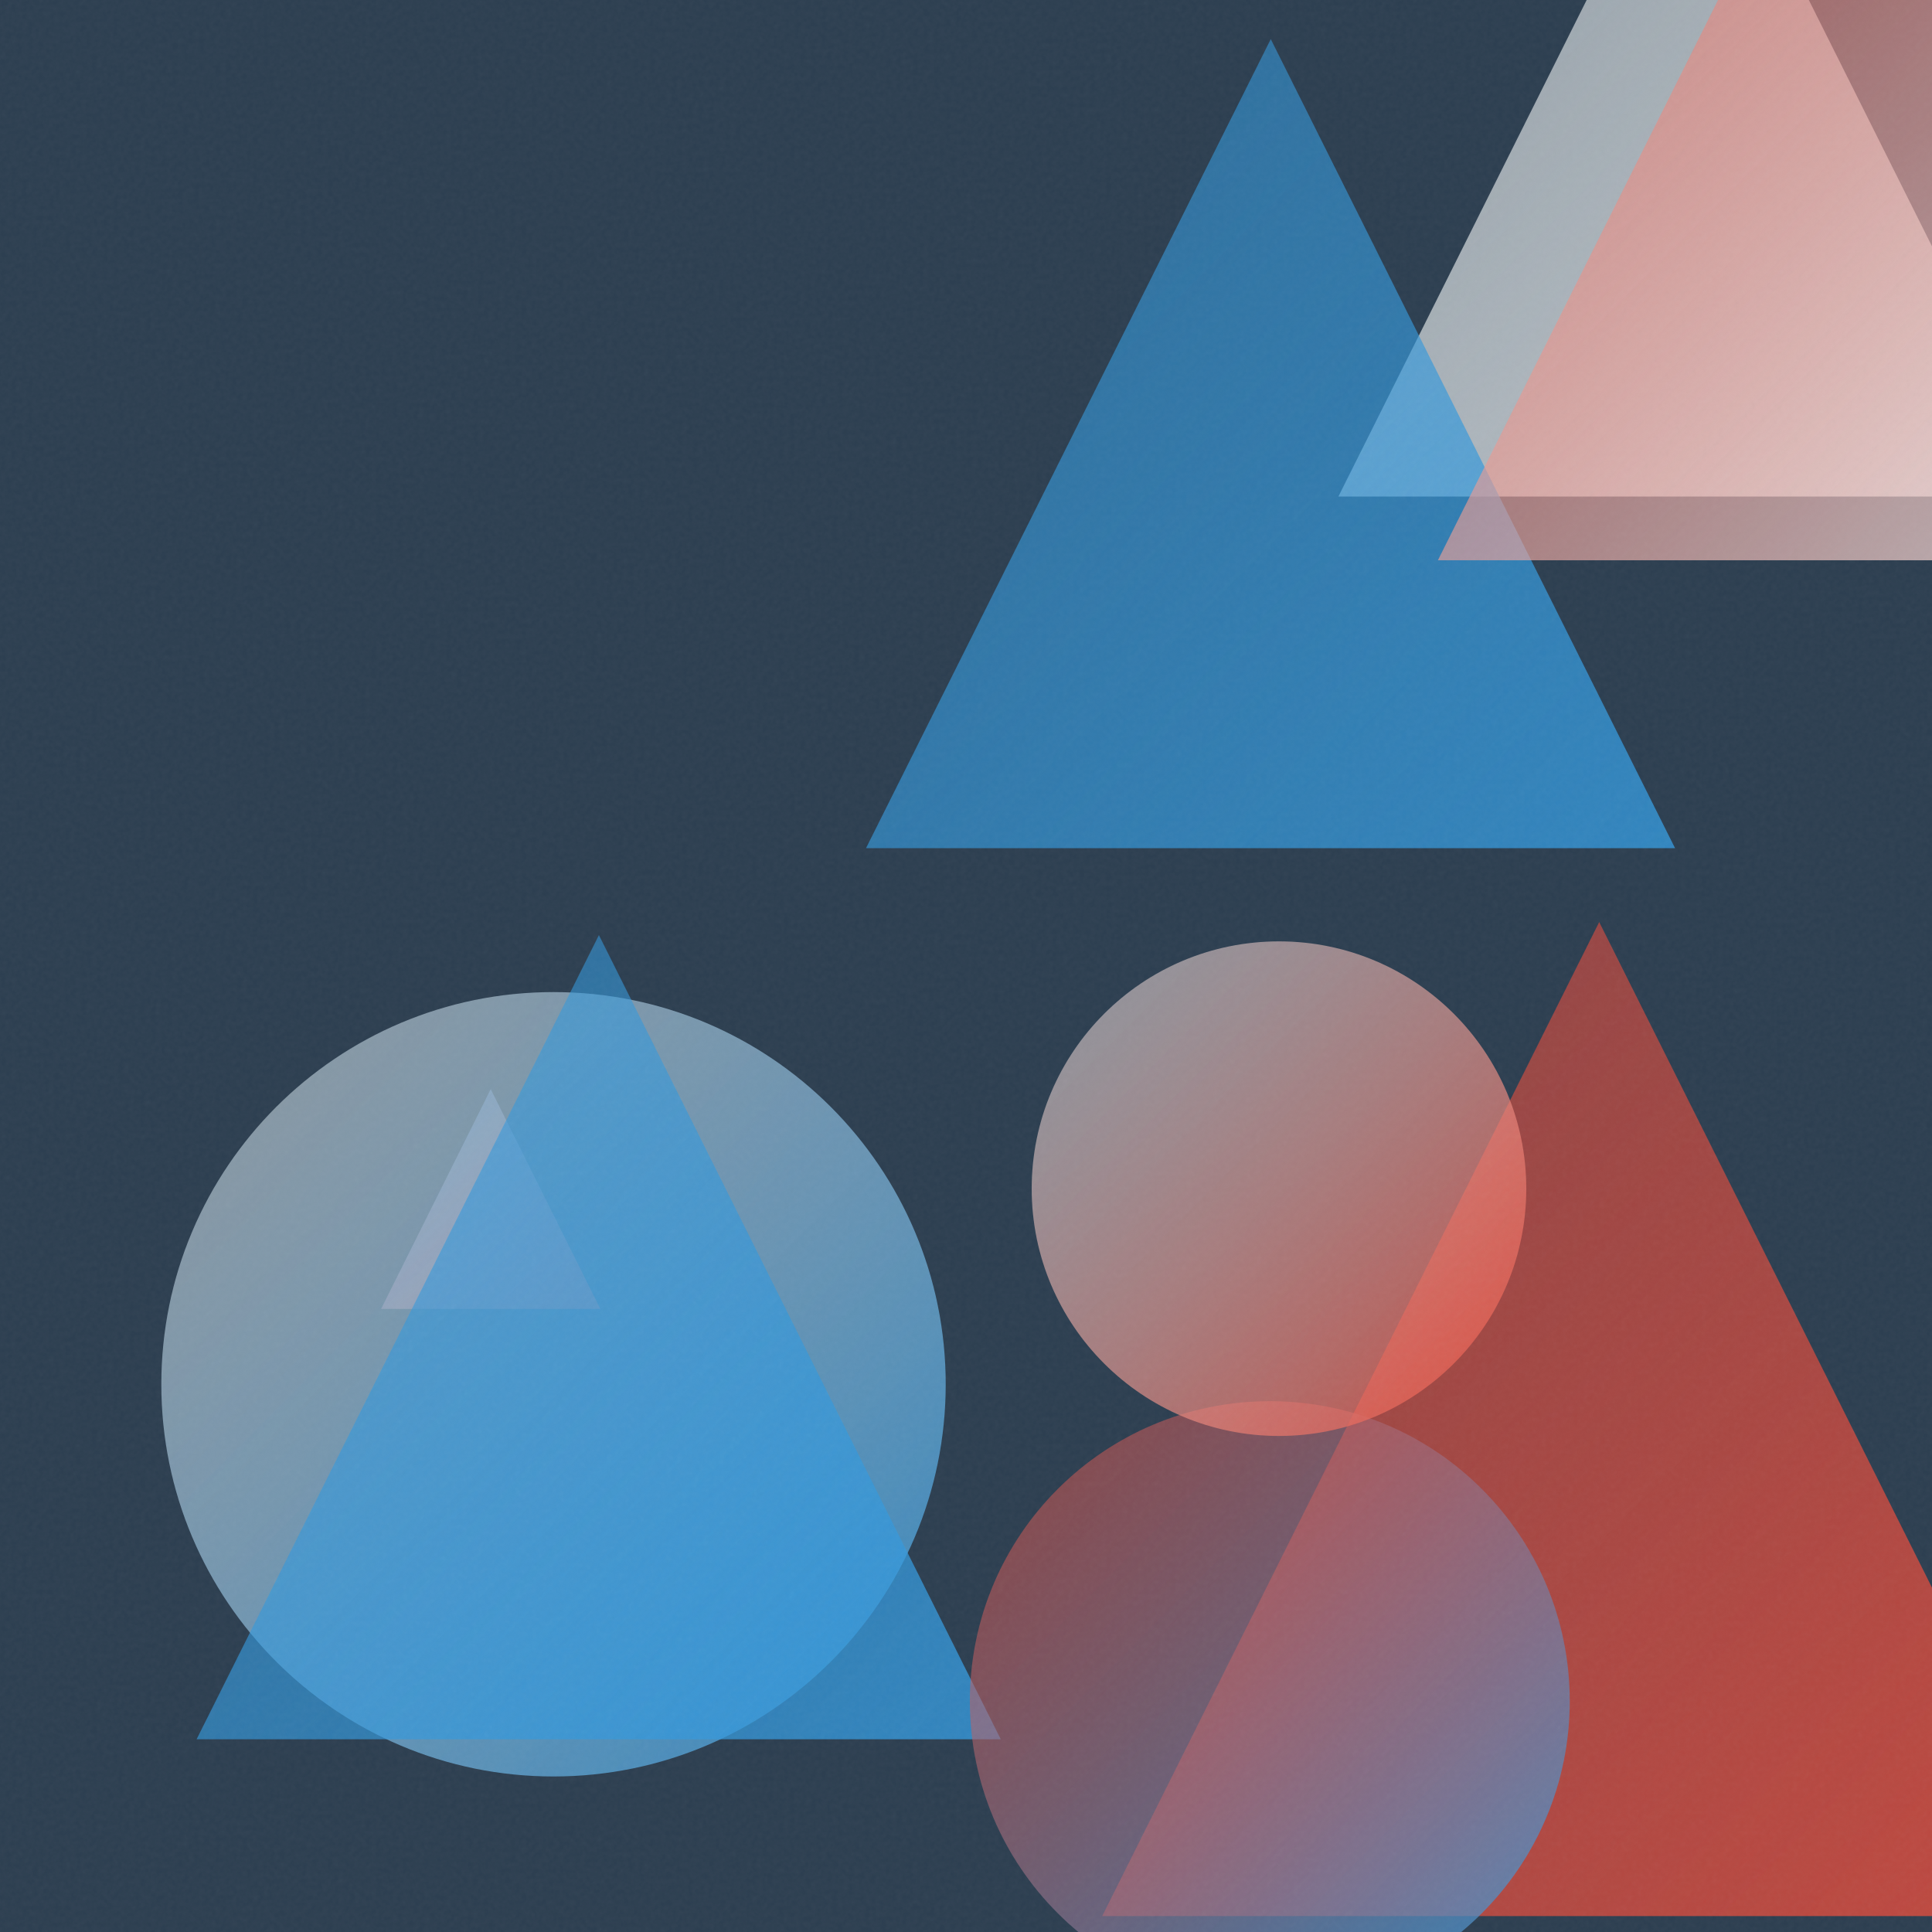
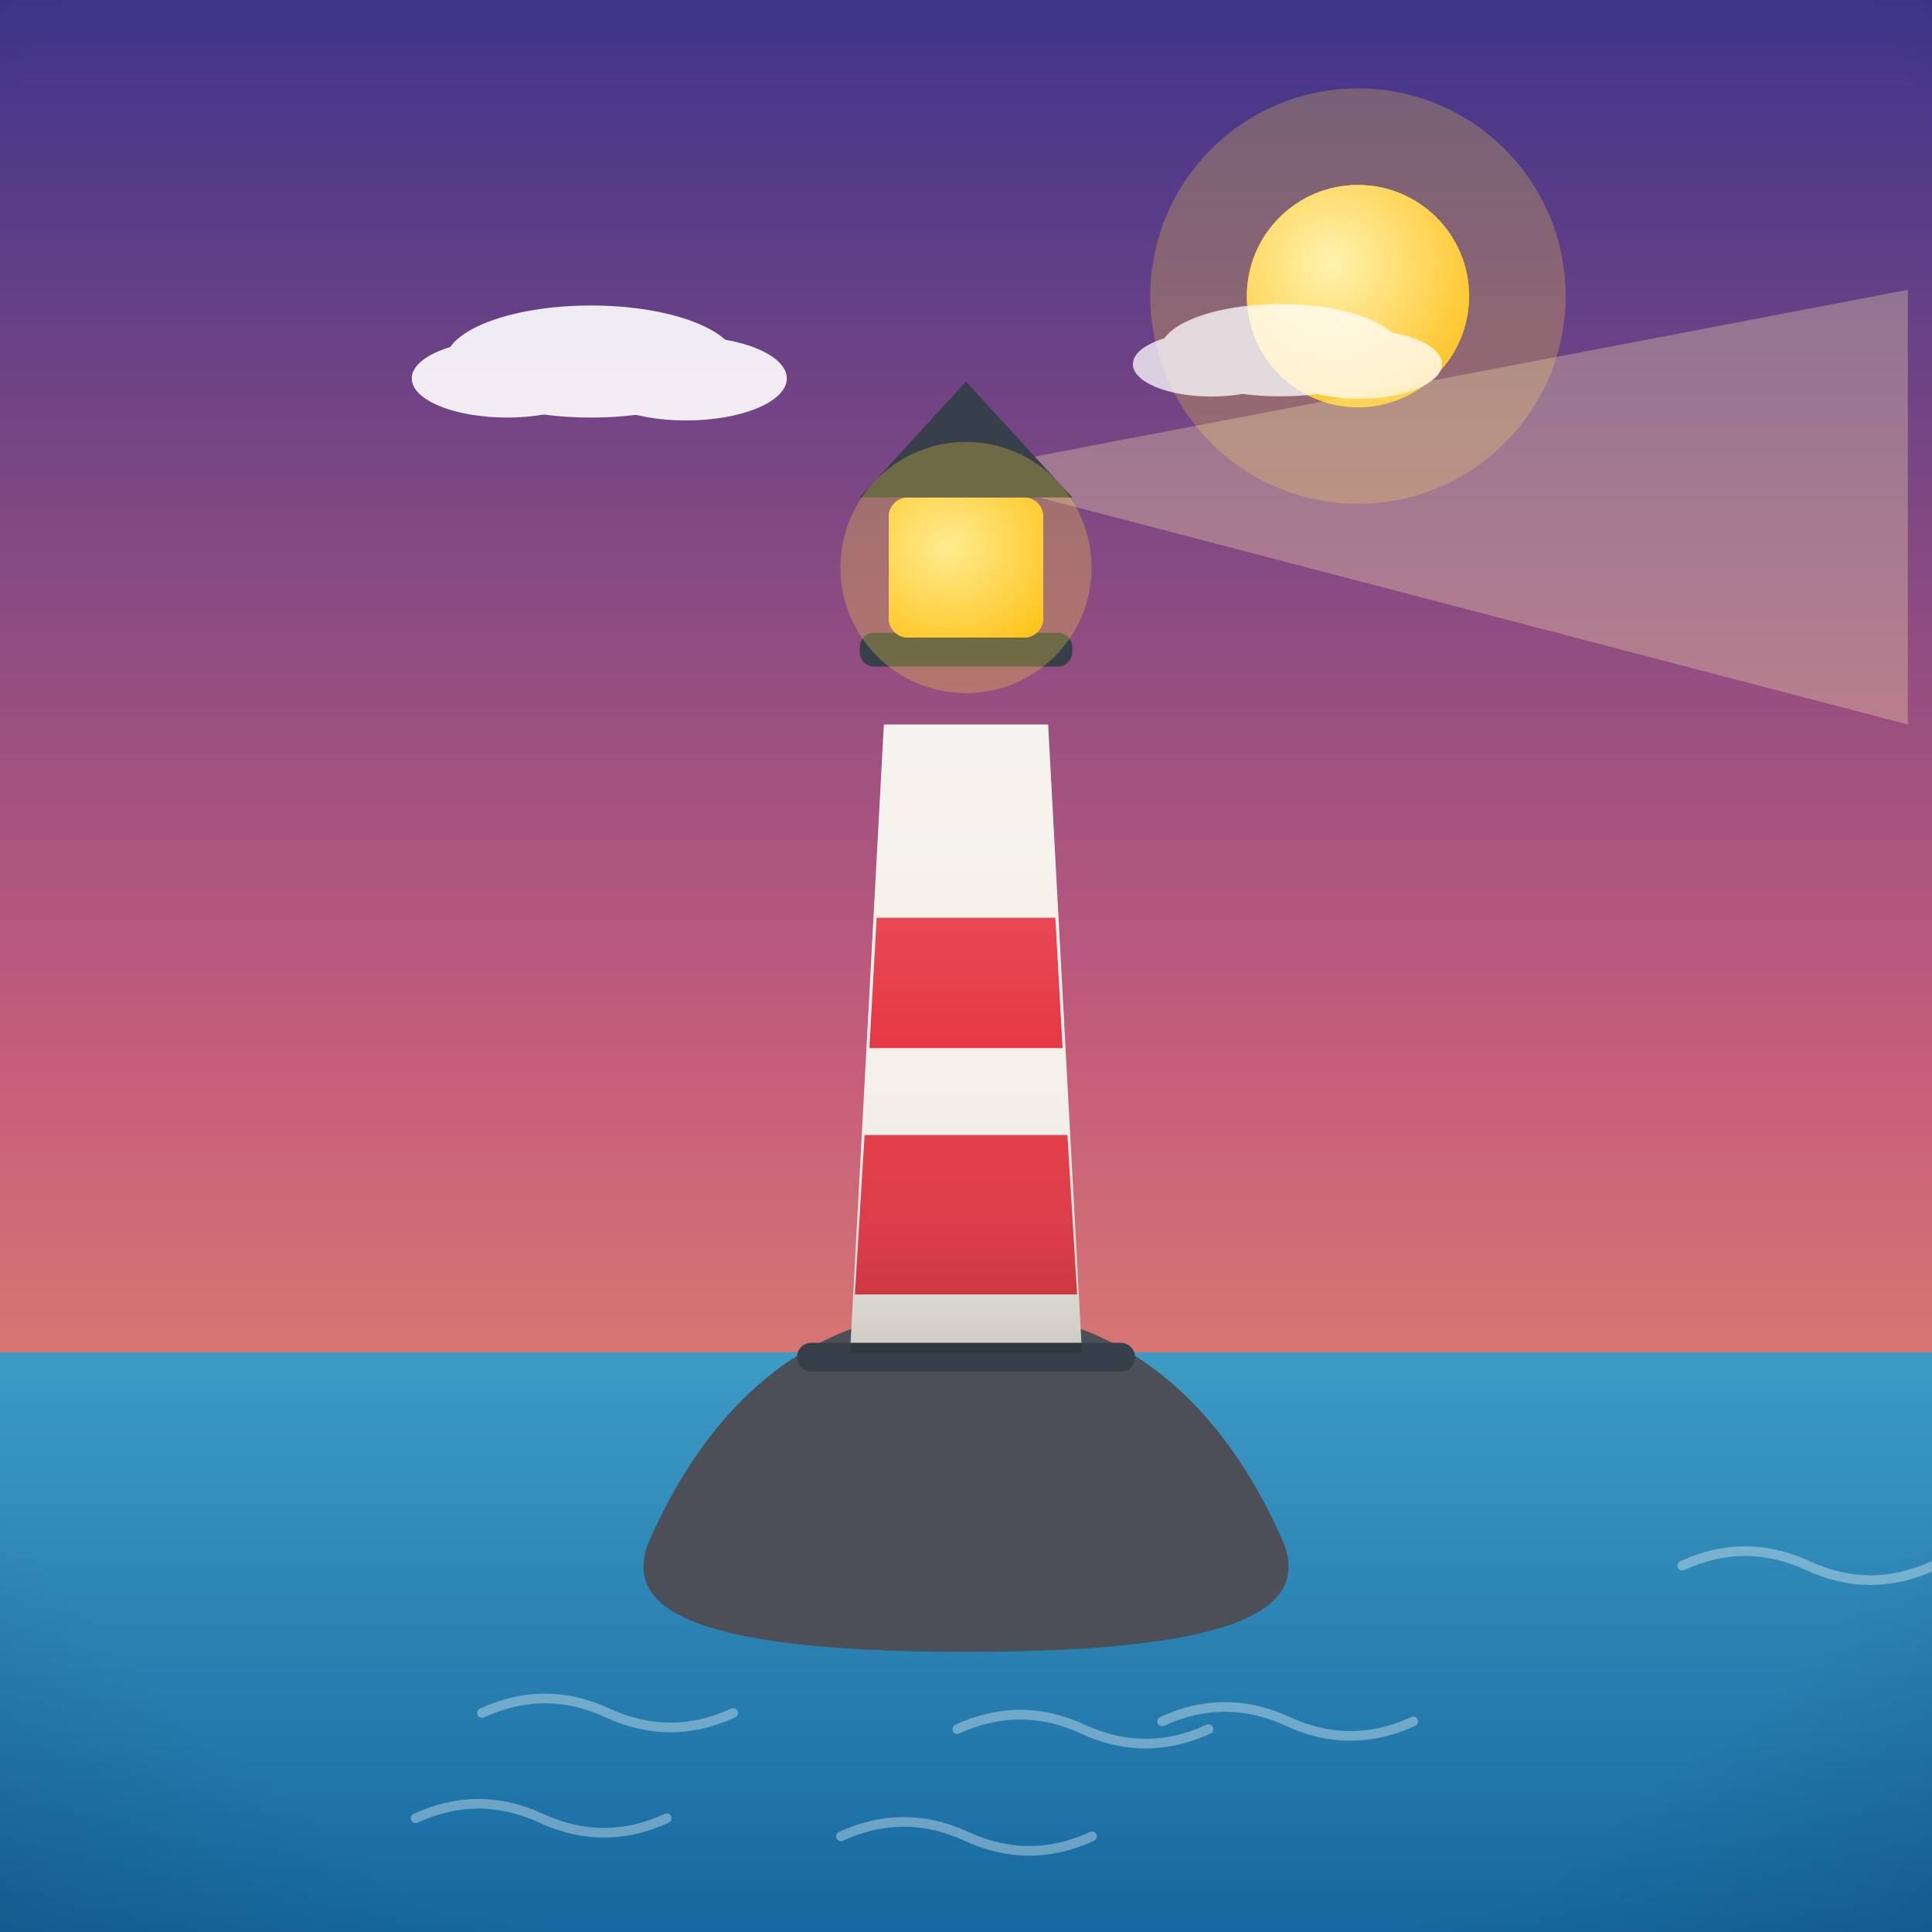
- <svg xmlns="http://www.w3.org/2000/svg" viewBox="0 0 400 400">
+ <svg xmlns="http://www.w3.org/2000/svg" viewBox="0 0 800 800">
  <defs>
-     <linearGradient id="g0" x1="228.2" y1="190.9" x2="434.0" y2="396.7" gradientUnits="userSpaceOnUse">
-       <stop offset="0" stop-color="#E74C3C" stop-opacity="0.5" />
-       <stop offset="1" stop-color="#E74C3C" stop-opacity="0.8" />
+     <linearGradient id="sky" x1="0" y1="0" x2="0" y2="1">
+       <stop offset="0" stop-color="#3d348b" />
+       <stop offset="0.55" stop-color="#c65d7b" />
+       <stop offset="1" stop-color="#f6a860" />
    </linearGradient>
-     <linearGradient id="g1" x1="277.1" y1="-46.0" x2="425.9" y2="102.8" gradientUnits="userSpaceOnUse">
-       <stop offset="0" stop-color="#ECF0F1" stop-opacity="0.5" />
-       <stop offset="1" stop-color="#ECF0F1" stop-opacity="0.8" />
+     <radialGradient id="sunG" cx="0.38" cy="0.35" r="0.9">
+       <stop offset="0" stop-color="#fff3b0" />
+       <stop offset="1" stop-color="#ffb703" />
+     </radialGradient>
+     <linearGradient id="ground" x1="0" y1="0" x2="0" y2="1">
+       <stop offset="0" stop-color="#69b06f" />
+       <stop offset="1" stop-color="#3c7a44" />
    </linearGradient>
-     <linearGradient id="g2" x1="78.9" y1="225.5" x2="124.3" y2="271.0" gradientUnits="userSpaceOnUse">
-       <stop offset="0" stop-color="#3498DB" stop-opacity="0.5" />
-       <stop offset="1" stop-color="#E74C3C" stop-opacity="0.8" />
+     <linearGradient id="sea" x1="0" y1="0" x2="0" y2="1">
+       <stop offset="0" stop-color="#3d9bc4" />
+       <stop offset="1" stop-color="#1668a0" />
    </linearGradient>
-     <linearGradient id="g3" x1="33.4" y1="205.4" x2="195.9" y2="367.8" gradientUnits="userSpaceOnUse">
-       <stop offset="0" stop-color="#ECF0F1" stop-opacity="0.5" />
-       <stop offset="1" stop-color="#3498DB" stop-opacity="0.8" />
+     <linearGradient id="shade" x1="0" y1="0" x2="0" y2="1">
+       <stop offset="0" stop-color="#ffffff" stop-opacity="0.20" />
+       <stop offset="0.5" stop-color="#ffffff" stop-opacity="0" />
+       <stop offset="1" stop-color="#000000" stop-opacity="0.16" />
    </linearGradient>
-     <linearGradient id="g4" x1="40.7" y1="193.6" x2="207.2" y2="360.1" gradientUnits="userSpaceOnUse">
-       <stop offset="0" stop-color="#3498DB" stop-opacity="0.5" />
-       <stop offset="1" stop-color="#3498DB" stop-opacity="0.8" />
-     </linearGradient>
-     <linearGradient id="g5" x1="200.8" y1="290.1" x2="325.1" y2="414.3" gradientUnits="userSpaceOnUse">
-       <stop offset="0" stop-color="#E74C3C" stop-opacity="0.5" />
-       <stop offset="1" stop-color="#3498DB" stop-opacity="0.8" />
-     </linearGradient>
-     <linearGradient id="g6" x1="213.7" y1="194.9" x2="316.0" y2="297.3" gradientUnits="userSpaceOnUse">
-       <stop offset="0" stop-color="#ECF0F1" stop-opacity="0.5" />
-       <stop offset="1" stop-color="#E74C3C" stop-opacity="0.8" />
-     </linearGradient>
-     <linearGradient id="g7" x1="179.3" y1="8.1" x2="346.8" y2="175.6" gradientUnits="userSpaceOnUse">
-       <stop offset="0" stop-color="#3498DB" stop-opacity="0.5" />
-       <stop offset="1" stop-color="#3498DB" stop-opacity="0.8" />
-     </linearGradient>
-     <linearGradient id="g8" x1="297.7" y1="-70.4" x2="484.1" y2="116.0" gradientUnits="userSpaceOnUse">
-       <stop offset="0" stop-color="#E74C3C" stop-opacity="0.5" />
-       <stop offset="1" stop-color="#ECF0F1" stop-opacity="0.8" />
-     </linearGradient>
-     <filter id="n">
-       <feTurbulence type="fractalNoise" baseFrequency="0.9" numOctaves="2" stitchTiles="stitch" />
-       <feColorMatrix type="saturate" values="0" />
-     </filter>
+     <radialGradient id="vig" cx="0.5" cy="0.42" r="0.85">
+       <stop offset="0.72" stop-color="#000000" stop-opacity="0" />
+       <stop offset="1" stop-color="#000000" stop-opacity="0.20" />
+     </radialGradient>
  </defs>
-   <rect width="400" height="400" fill="#2C3E50" />
-   <path d="M 331.1 190.9 L 434.0 396.7 L 228.2 396.7 Z" fill="url(#g0)" />
-   <path d="M 351.5 -46.0 L 425.9 102.8 L 277.1 102.8 Z" fill="url(#g1)" />
-   <path d="M 101.6 225.5 L 124.3 271.0 L 78.9 271.0 Z" fill="url(#g2)" />
-   <circle cx="114.6" cy="286.6" r="81.2" fill="url(#g3)" />
-   <path d="M 124.0 193.6 L 207.2 360.1 L 40.7 360.1 Z" fill="url(#g4)" />
-   <circle cx="262.9" cy="352.2" r="62.1" fill="url(#g5)" />
-   <circle cx="264.8" cy="246.1" r="51.2" fill="url(#g6)" />
-   <path d="M 263.1 8.1 L 346.8 175.6 L 179.3 175.6 Z" fill="url(#g7)" />
-   <path d="M 390.9 -70.4 L 484.1 116.0 L 297.7 116.0 Z" fill="url(#g8)" />
-   <rect width="400" height="400" filter="url(#n)" opacity="0.05" />
+   <rect width="800" height="800" fill="url(#sky)" />
+   <circle cx="562.3" cy="122.6" r="86" fill="#ffd93d" opacity="0.25" />
+   <circle cx="562.3" cy="122.6" r="46" fill="#ffd93d" />
+   <circle cx="562.3" cy="122.6" r="46" fill="url(#sunG)" />
+   <g fill="#ffffff" opacity="0.9">
+     <ellipse cx="244.7" cy="149.7" rx="60.3" ry="23.2" />
+     <ellipse cx="209.9" cy="156.7" rx="39.4" ry="16.2" />
+     <ellipse cx="284.1" cy="156.7" rx="41.7" ry="17.4" />
+   </g>
+   <g fill="#ffffff" opacity="0.75">
+     <ellipse cx="530.2" cy="145" rx="49.7" ry="19.1" />
+     <ellipse cx="501.6" cy="150.8" rx="32.5" ry="13.4" />
+     <ellipse cx="562.7" cy="150.8" rx="34.4" ry="14.3" />
+   </g>
+   <rect y="560" width="800" height="240" fill="url(#sea)" />
+   <path d="M 396.4 716 q 26 -12 52 0 q 26 12 52 0" fill="none" stroke="#ffffff" stroke-width="4" stroke-linecap="round" opacity="0.35" />
+   <path d="M 481.2 712.8 q 26 -12 52 0 q 26 12 52 0" fill="none" stroke="#ffffff" stroke-width="4" stroke-linecap="round" opacity="0.35" />
+   <path d="M 172.1 752.9 q 26 -12 52 0 q 26 12 52 0" fill="none" stroke="#ffffff" stroke-width="4" stroke-linecap="round" opacity="0.35" />
+   <path d="M 696.6 648.3 q 26 -12 52 0 q 26 12 52 0" fill="none" stroke="#ffffff" stroke-width="4" stroke-linecap="round" opacity="0.35" />
+   <path d="M 347.1 603.8 q 26 -12 52 0 q 26 12 52 0" fill="none" stroke="#ffffff" stroke-width="4" stroke-linecap="round" opacity="0.35" />
+   <path d="M 348.2 760.4 q 26 -12 52 0 q 26 12 52 0" fill="none" stroke="#ffffff" stroke-width="4" stroke-linecap="round" opacity="0.35" />
+   <path d="M 199.6 709.3 q 26 -12 52 0 q 26 12 52 0" fill="none" stroke="#ffffff" stroke-width="4" stroke-linecap="round" opacity="0.35" />
+   <g transform="translate(400 0) scale(1 1) translate(-400 0)">
+     <polygon points="392,196 790,120 790,300" fill="#ffedb0" opacity="0.30" />
+     <path d="M268 640 C 300 566 350 542 400 542 C 450 542 500 566 532 640 C 540 664 520 684 400 684 C 280 684 260 664 268 640 Z" fill="#4c4f57" />
+     <path d="M352 560 L 366 300 L 434 300 L 448 560 Z" fill="#f4f1ea" />
+     <path d="M358 470 L 442 470 L 446 536 L 354 536 Z M363 380 L 437 380 L 440 434 L 360 434 Z" fill="#e63946" />
+     <rect x="356" y="262" width="88" height="14" rx="6" fill="#37404a" />
+     <rect x="368" y="206" width="64" height="58" rx="8" fill="#ffd93d" />
+     <rect x="368" y="206" width="64" height="58" rx="8" fill="url(#sunG)" />
+     <path d="M356 206 L 444 206 L 400 158 Z" fill="#37404a" />
+     <circle cx="400" cy="235" r="52" fill="#ffd93d" opacity="0.28" />
+     <rect x="330" y="556" width="140" height="12" rx="6" fill="#37404a" />
+     <path d="M352 560 L 366 300 L 434 300 L 448 560 Z" fill="url(#shade)" />
+   </g>
+   <rect width="800" height="800" fill="url(#vig)" />
</svg>
